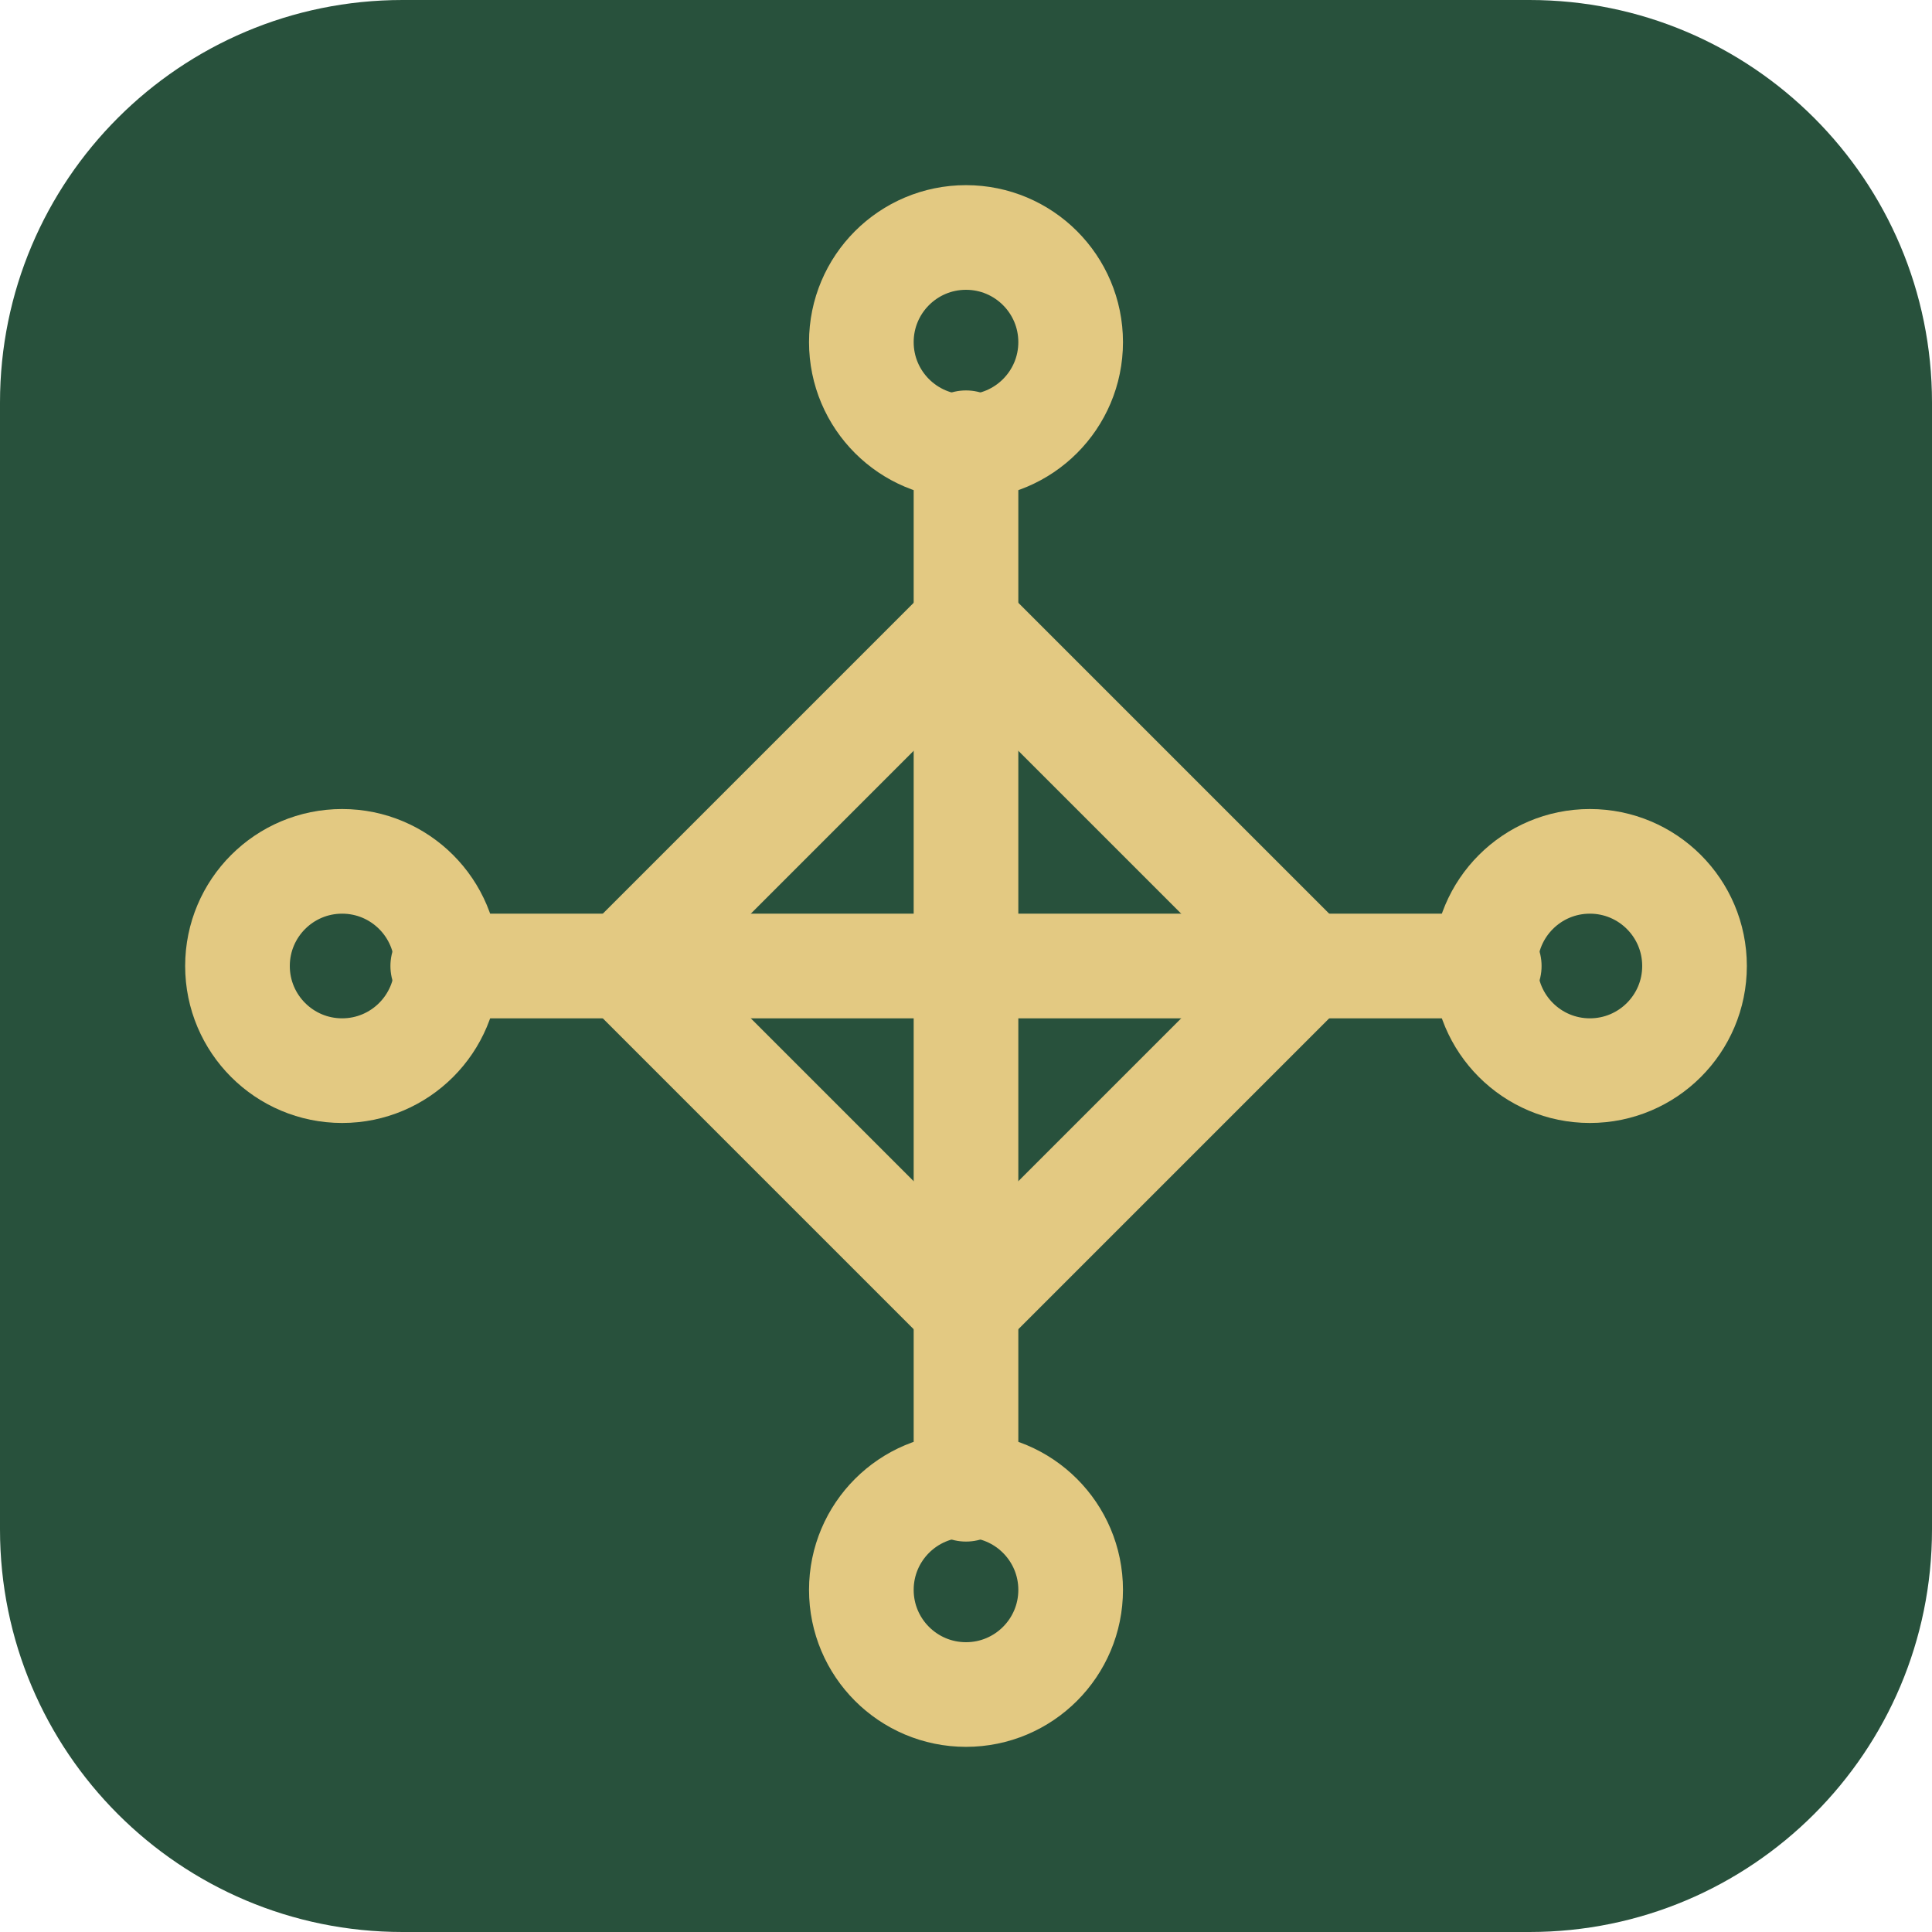
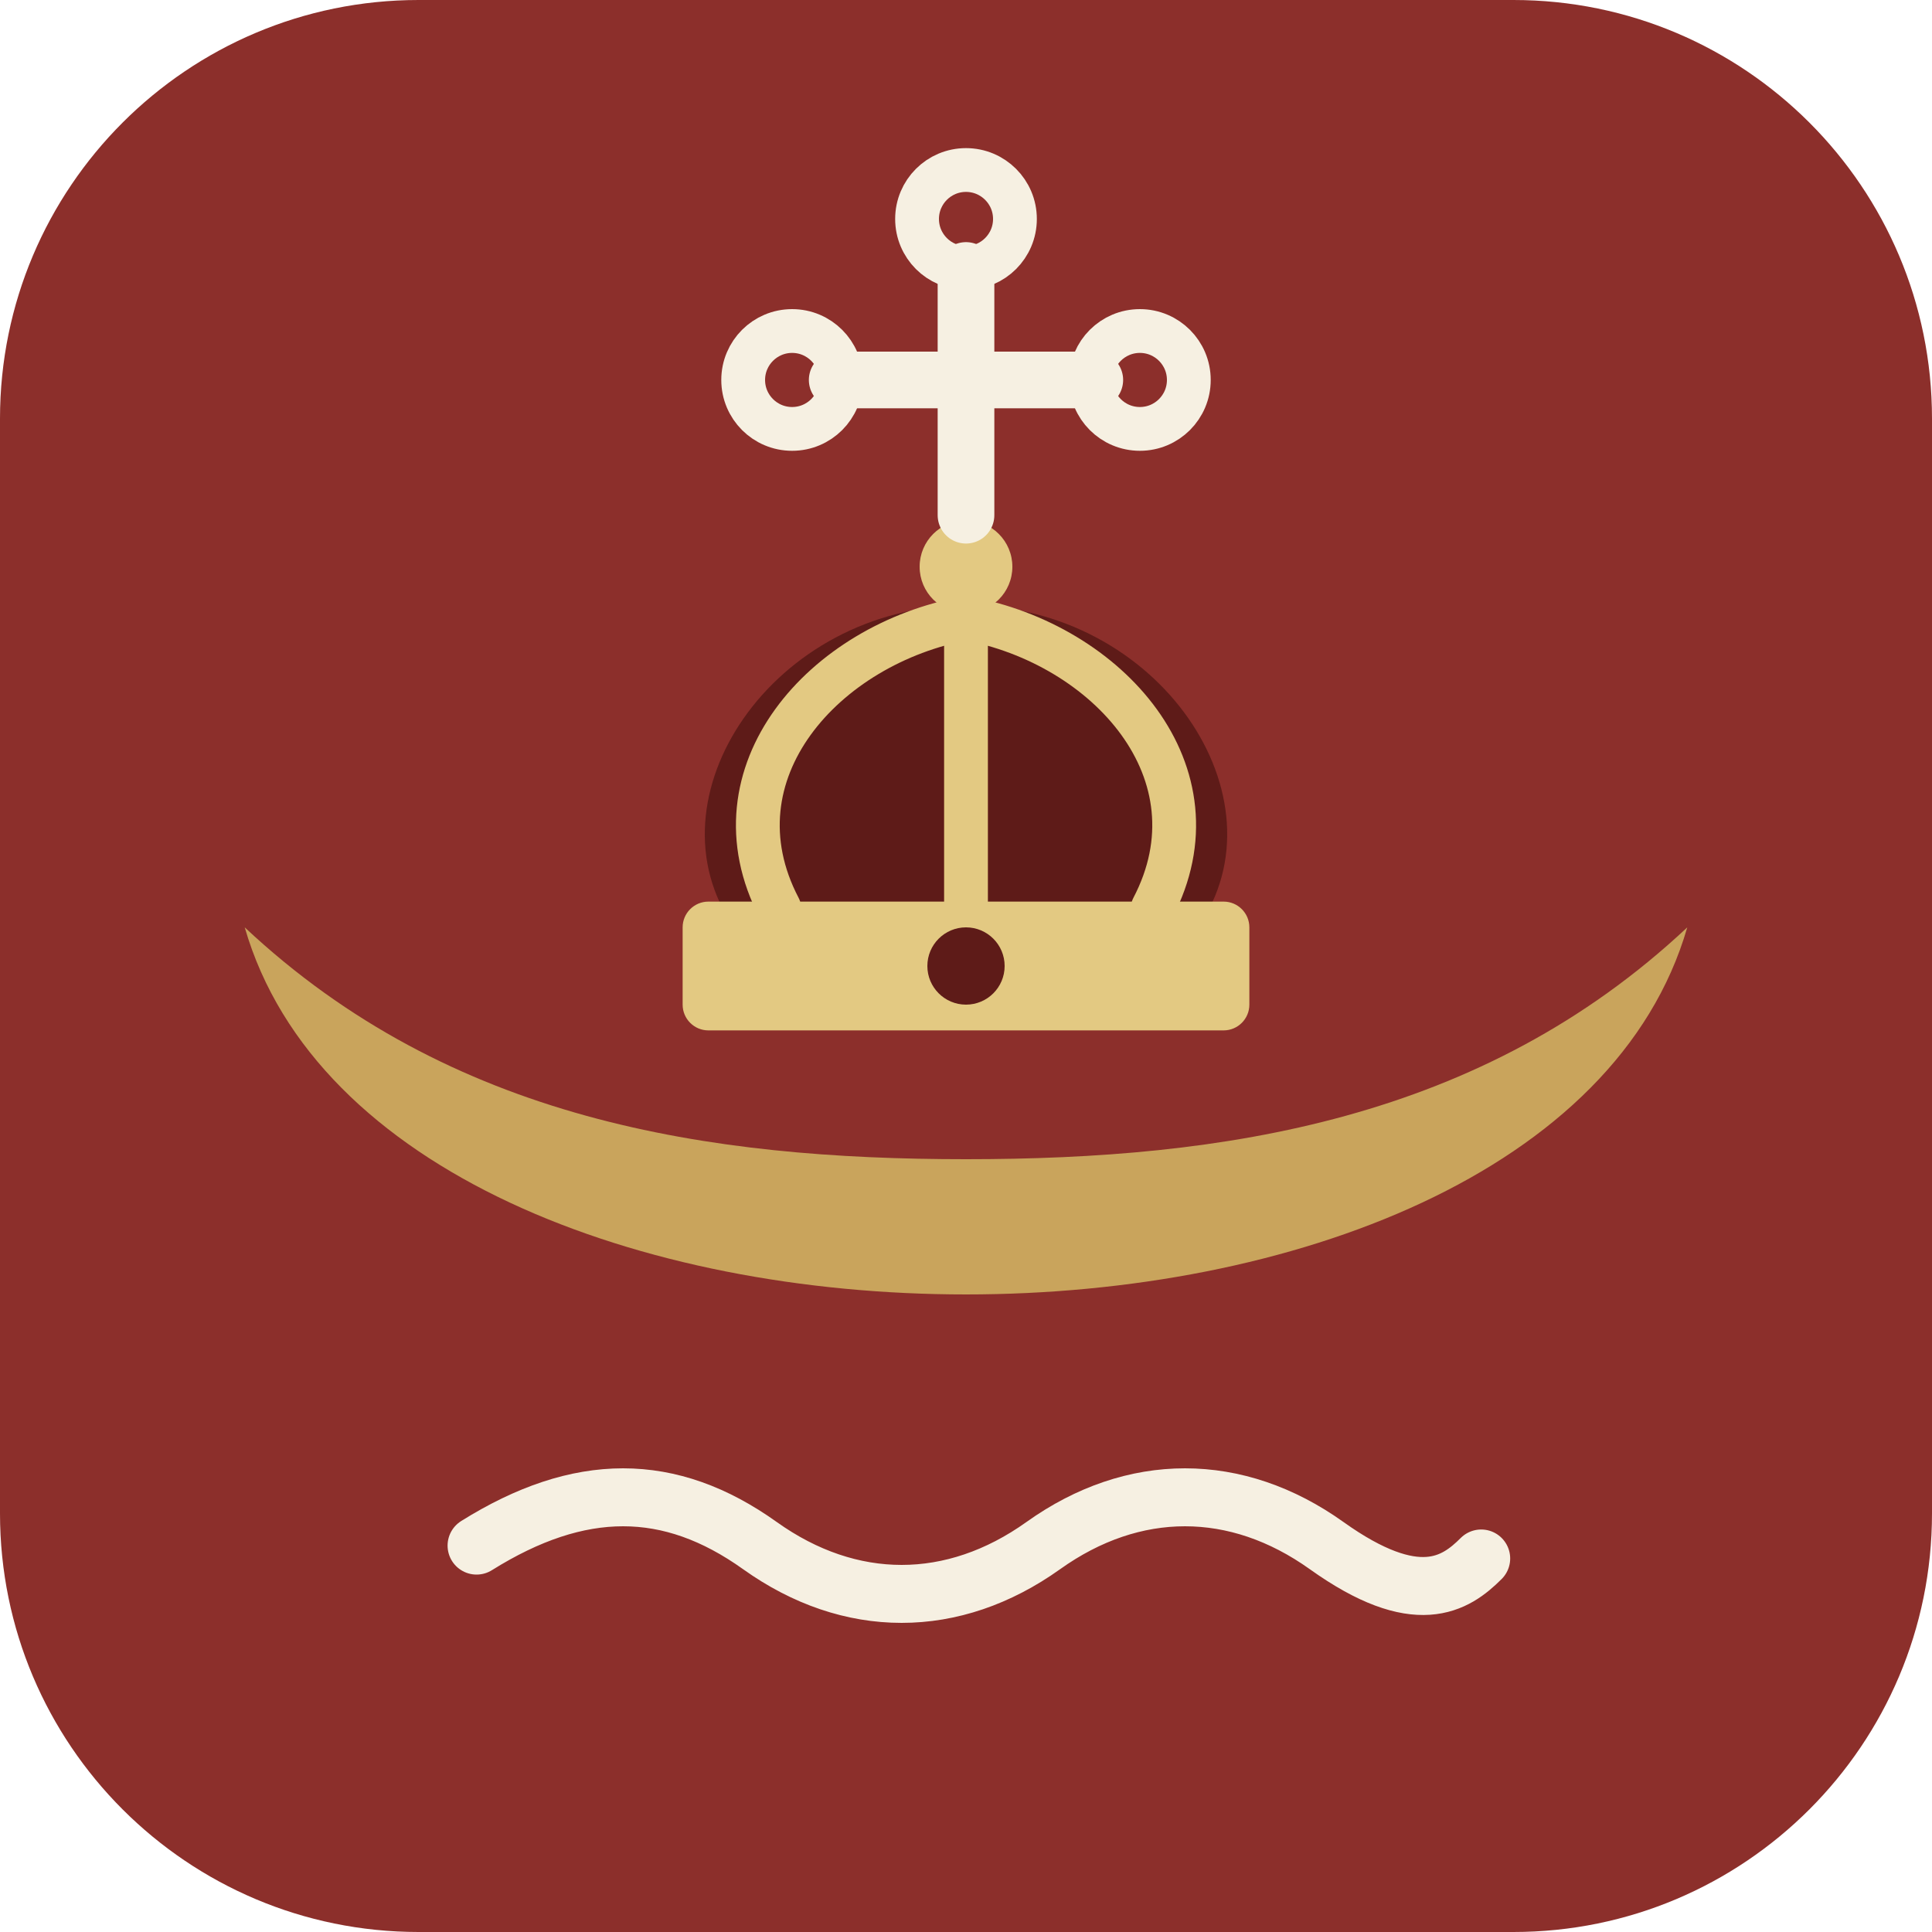
- <svg xmlns="http://www.w3.org/2000/svg" viewBox="0 0 48 48" fill="none">
-   <rect width="48" height="48" rx="10" fill="#28513c" />
-   <g stroke="#e3c982" stroke-width="2.6" stroke-linecap="round" stroke-linejoin="round">
-     <path d="M24 11v26M11 24h26" />
-     <circle cx="24" cy="8.5" r="2.6" />
-     <circle cx="24" cy="39.5" r="2.6" />
-     <circle cx="8.5" cy="24" r="2.6" />
-     <circle cx="39.5" cy="24" r="2.6" />
-     <rect x="18" y="18" width="12" height="12" transform="rotate(45 24 24)" />
+ <svg xmlns="http://www.w3.org/2000/svg" viewBox="0 0 120 120">
+   <rect width="120" height="120" rx="26" fill="#8C2F2B" />
+   <g transform="translate(12 8) scale(.8)">
+     <path d="M42 62C35 52 45 37 60 37S85 52 78 62Z" fill="#5E1B18" />
+     <g fill="none" stroke="#E3C982" stroke-width="3.4" stroke-linecap="round">
+       <path d="M60 38V61" />
+       <path d="M45.5 60.5C40 50 49 40 60 38" />
+       <path d="M74.5 60.5C80 50 71 40 60 38" />
+     </g>
+     <rect x="38" y="60" width="44" height="10" rx="2" fill="#E3C982" />
+     <circle cx="60" cy="65" r="3" fill="#5E1B18" />
+     <circle cx="60" cy="34" r="3.6" fill="#E3C982" />
+     <g fill="none" stroke="#F6F0E2" stroke-linecap="round" stroke-linejoin="round">
+       <path d="M60 30V11" stroke-width="4.4" />
+       <path d="M50 19.5h20" stroke-width="4.4" />
+       <circle cx="60" cy="7" r="3.8" stroke-width="3.4" />
+       <circle cx="46.5" cy="19.5" r="3.8" stroke-width="3.4" />
+       <circle cx="73.5" cy="19.5" r="3.8" stroke-width="3.4" />
+     </g>
+     <path d="M4 62C15 100 105 100 116 62C100 77 80 80 60 80S20 77 4 62Z" fill="#C9A45C" />
+     <path d="M22 110c8-5 15-5 22 0s15 5 22 0 15-5 22 0 10 3 12 1" fill="none" stroke="#F6F0E2" stroke-width="4.5" stroke-linecap="round" />
  </g>
</svg>
